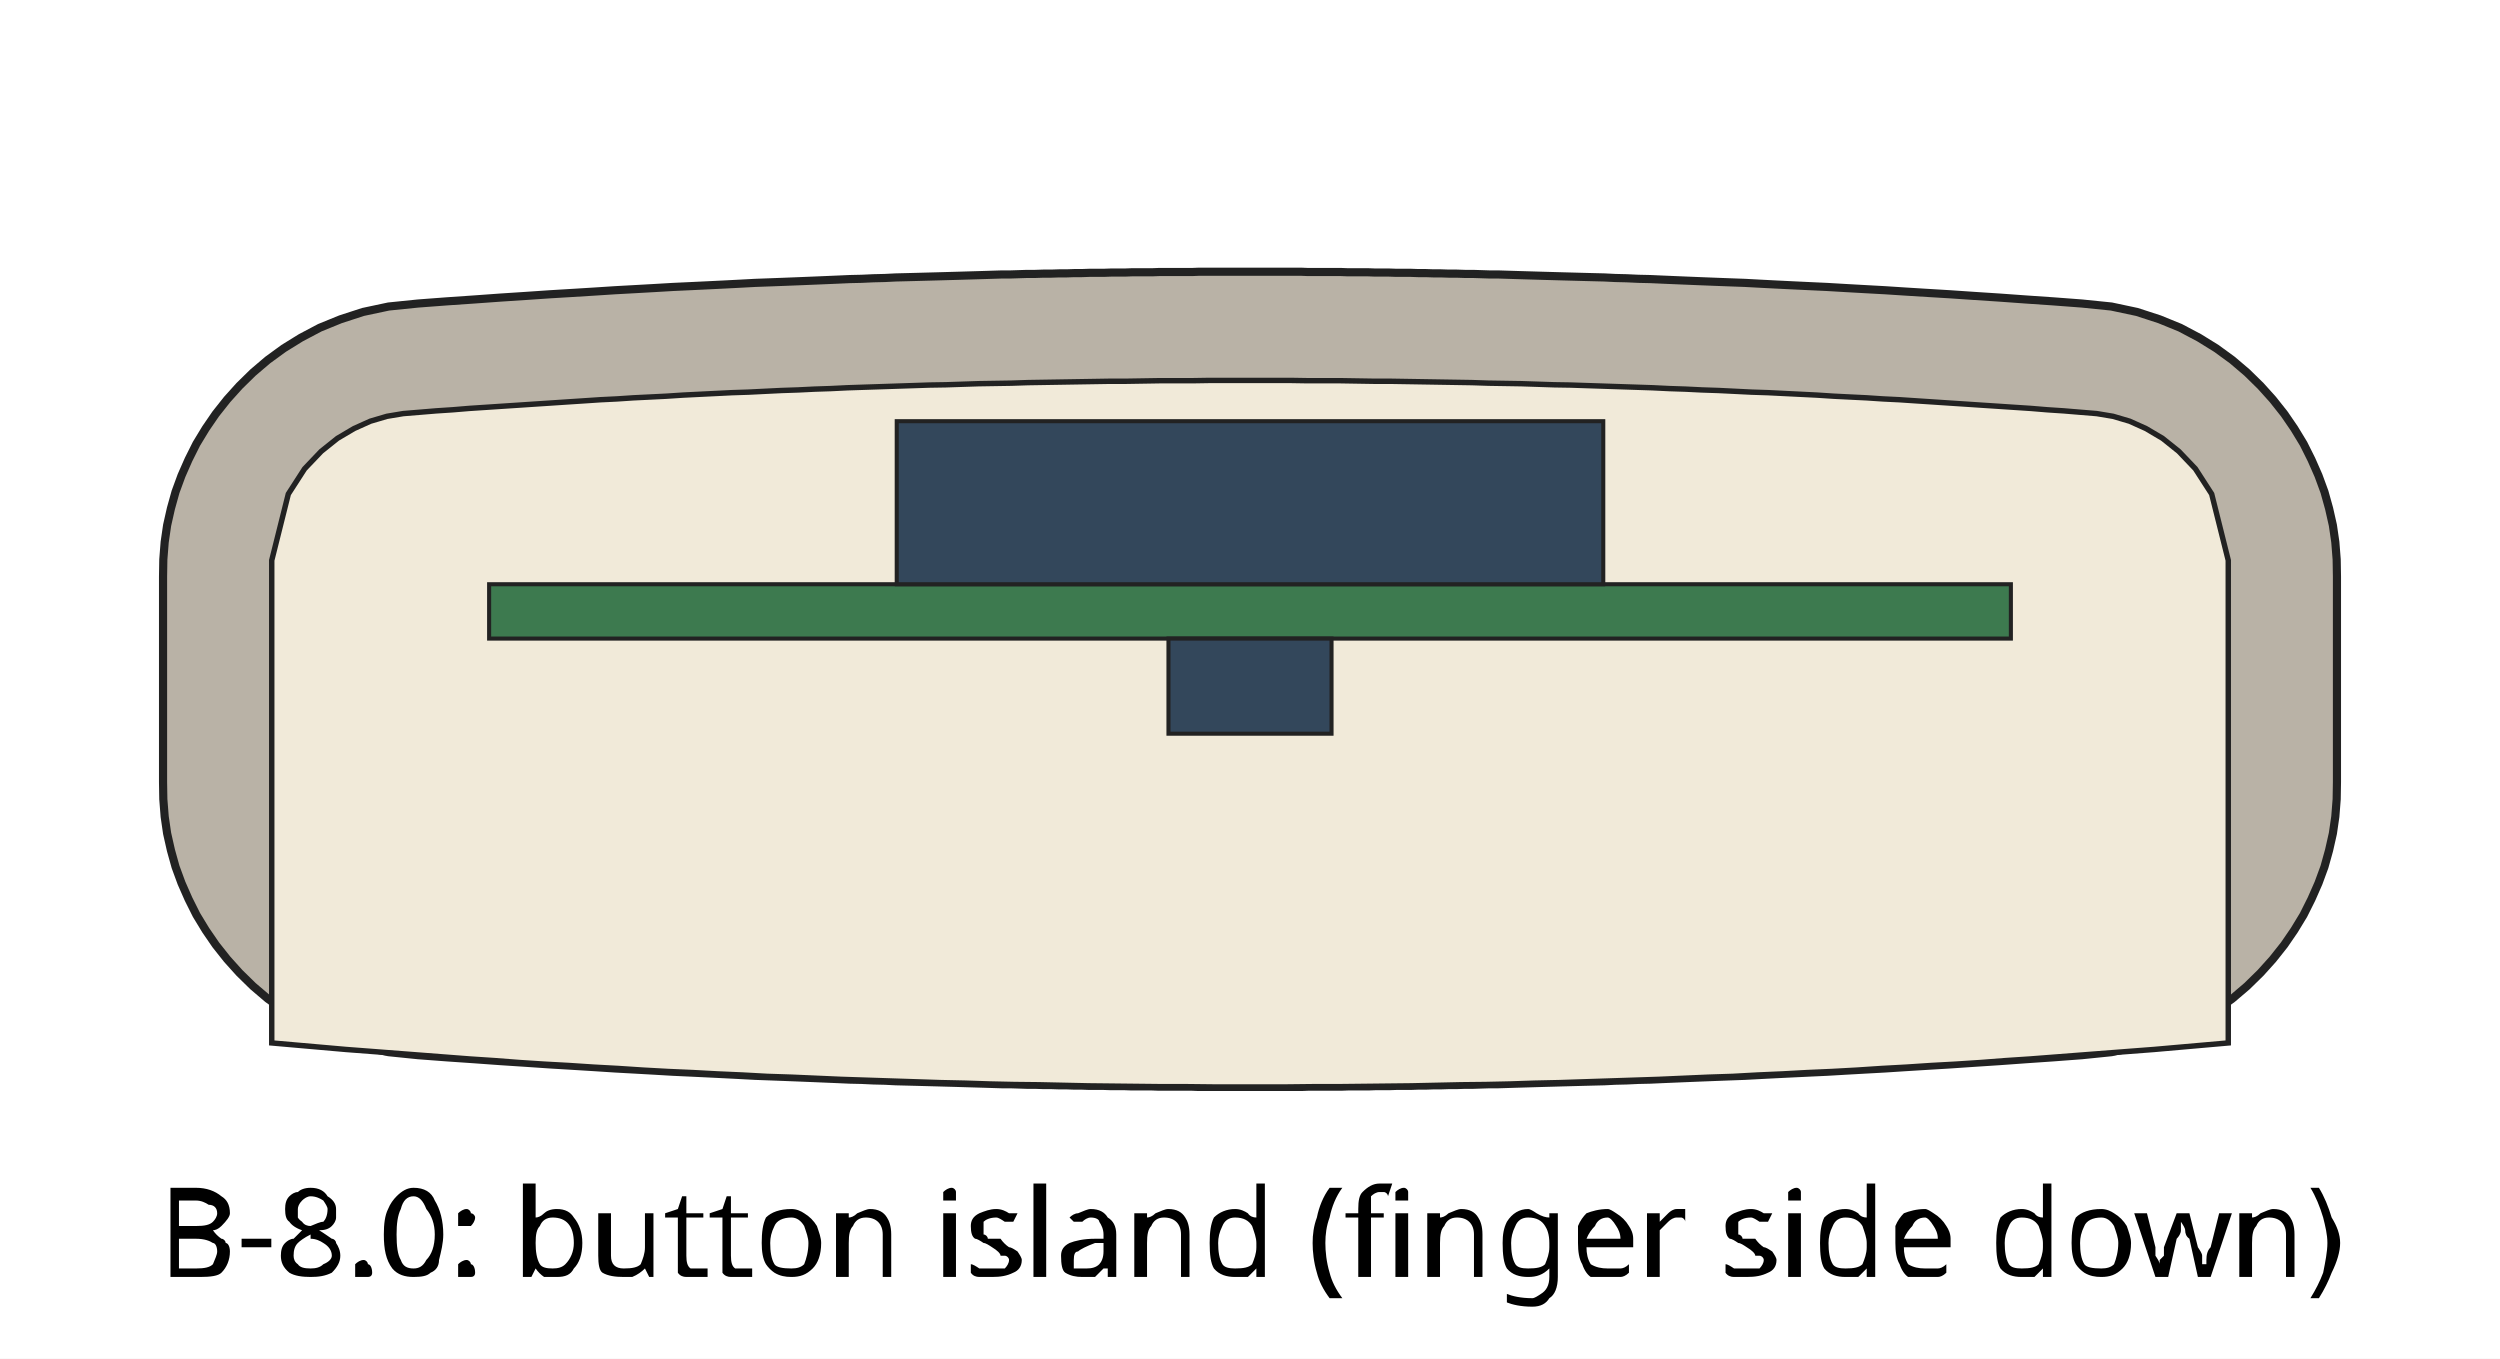
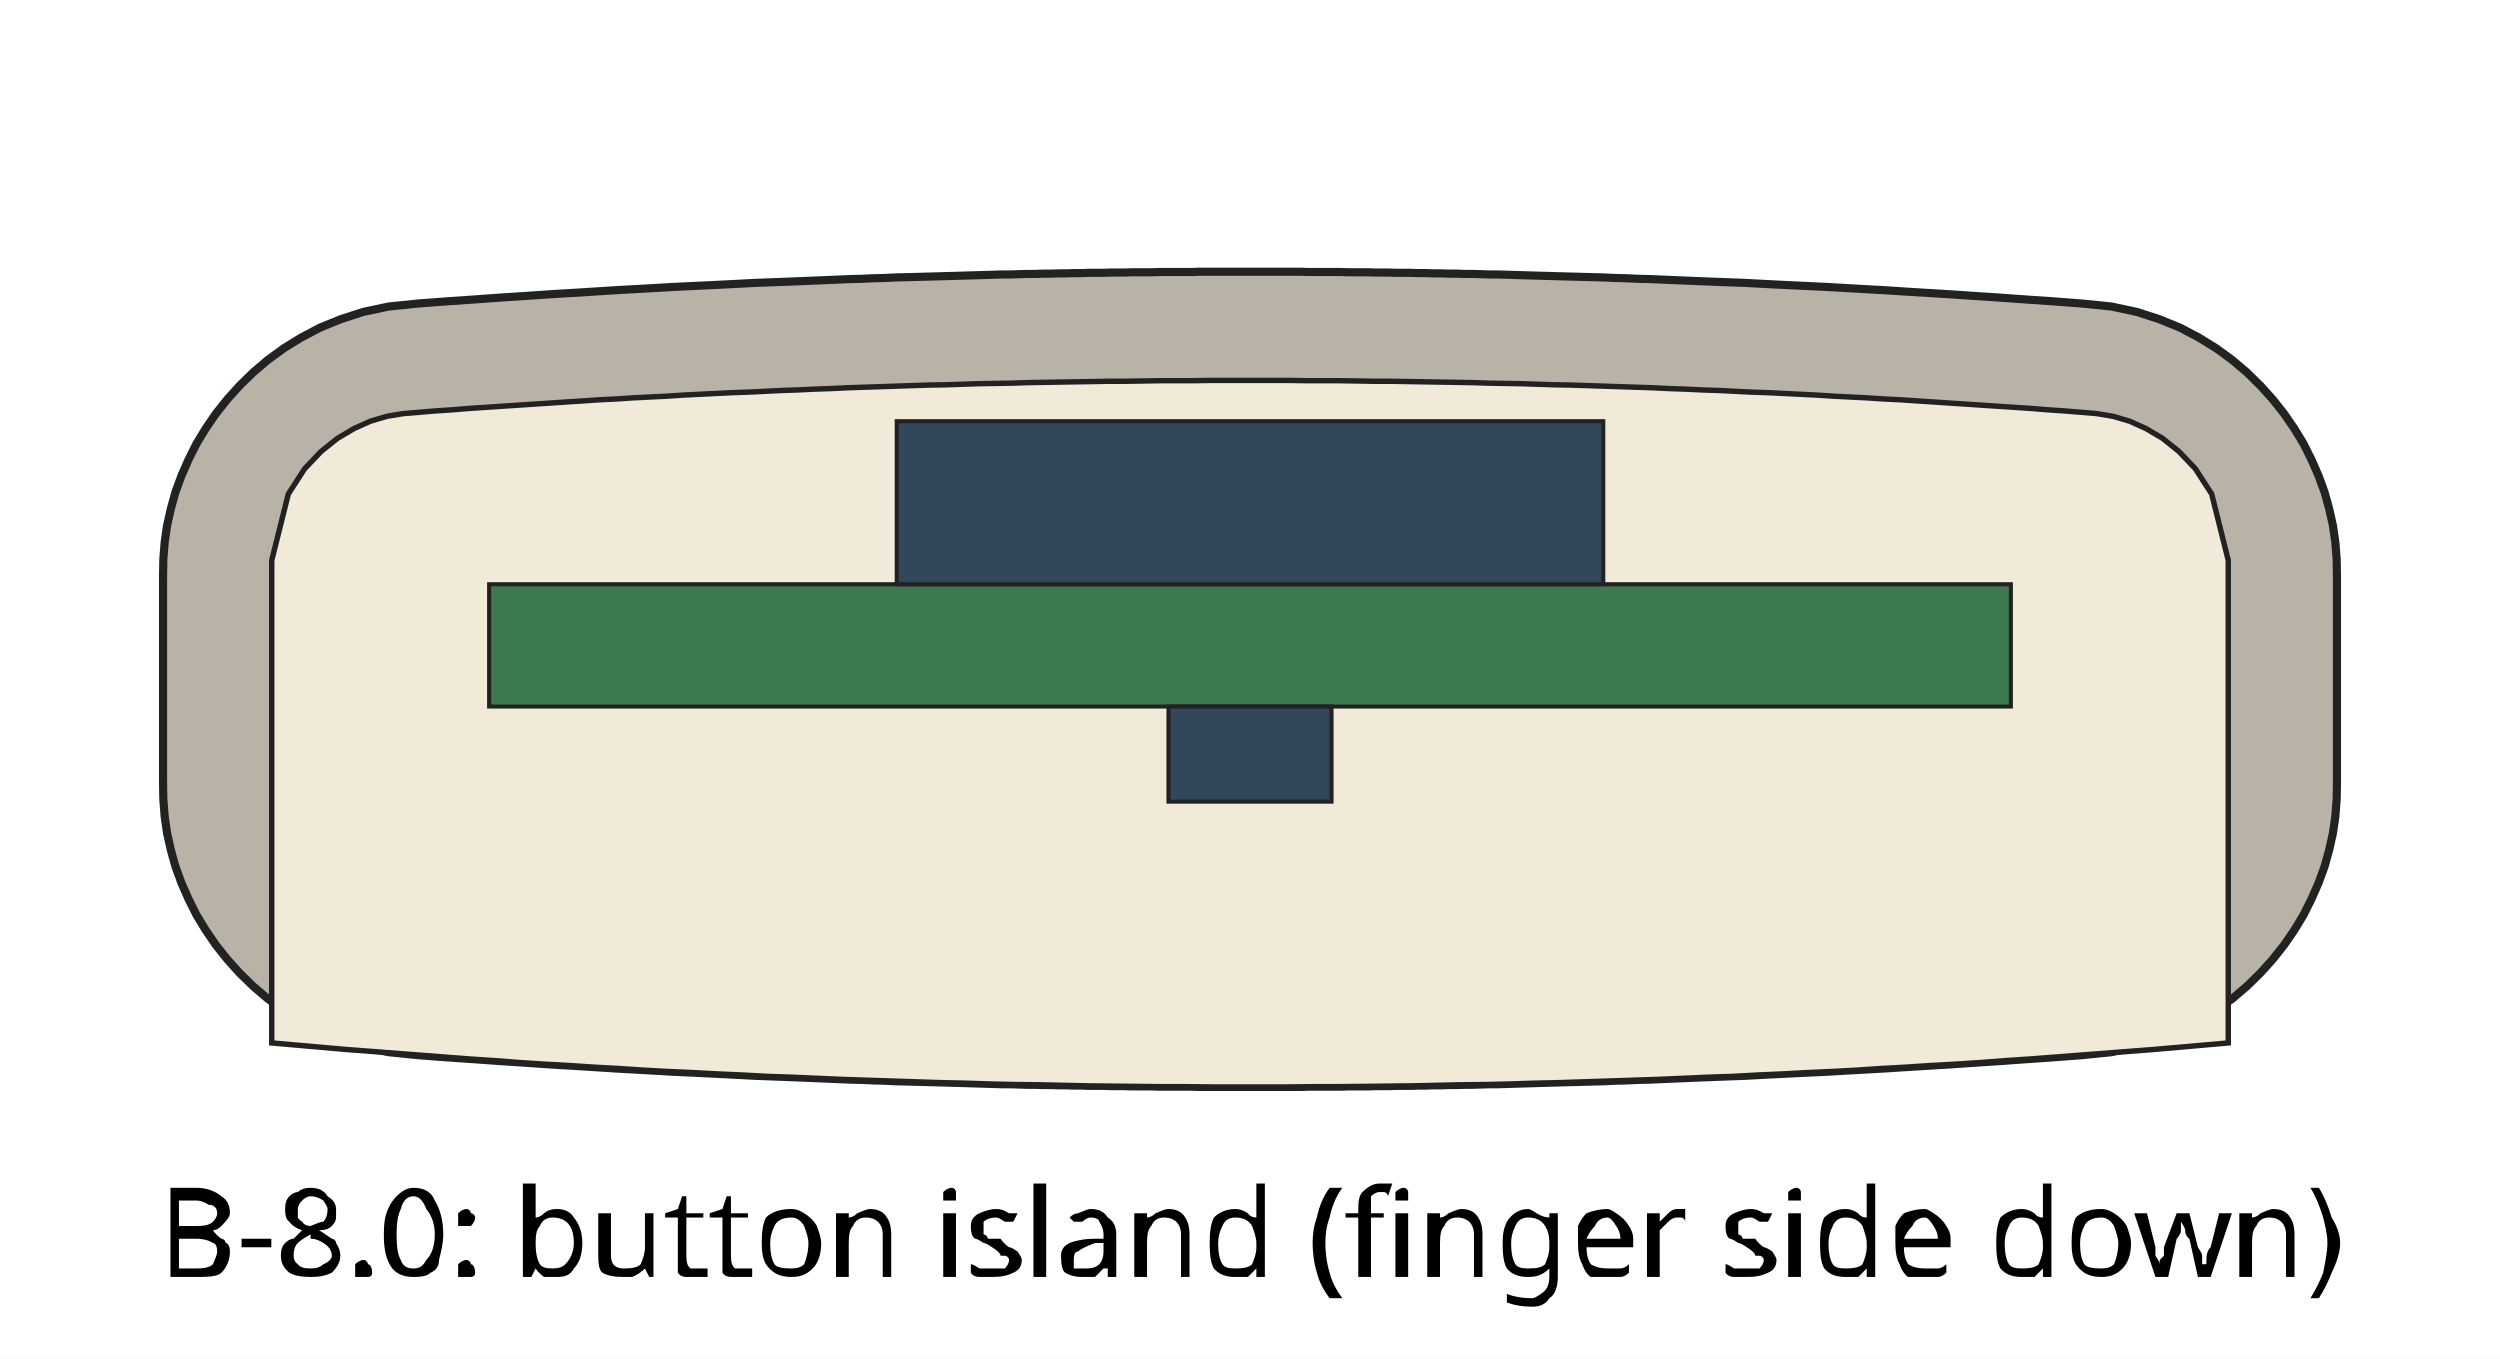
<svg xmlns="http://www.w3.org/2000/svg" viewBox="-4.60 -2.50 9.20 5.00" width="640" font-family="sans-serif">
  <rect x="-4.60" y="-2.50" width="9.20" height="5.00" fill="#fff" />
  <polygon points="0.000,-1.500 0.024,-1.500 0.047,-1.500 0.071,-1.500 0.094,-1.500 0.118,-1.500 0.142,-1.500 0.166,-1.500 0.189,-1.500 0.213,-1.499 0.237,-1.499 0.262,-1.499 0.286,-1.499 0.310,-1.499 0.335,-1.499 0.360,-1.498 0.385,-1.498 0.410,-1.498 0.435,-1.498 0.461,-1.497 0.486,-1.497 0.512,-1.497 0.539,-1.496 0.565,-1.496 0.592,-1.496 0.619,-1.495 0.647,-1.495 0.675,-1.494 0.703,-1.494 0.732,-1.493 0.761,-1.493 0.790,-1.492 0.820,-1.492 0.850,-1.491 0.881,-1.490 0.913,-1.490 0.945,-1.489 0.977,-1.488 1.011,-1.487 1.045,-1.486 1.079,-1.485 1.115,-1.484 1.151,-1.483 1.188,-1.482 1.225,-1.481 1.264,-1.480 1.304,-1.479 1.344,-1.477 1.386,-1.476 1.429,-1.474 1.473,-1.473 1.518,-1.471 1.565,-1.469 1.613,-1.467 1.662,-1.465 1.713,-1.463 1.766,-1.461 1.821,-1.459 1.877,-1.456 1.935,-1.453 1.996,-1.450 2.059,-1.447 2.124,-1.444 2.192,-1.440 2.263,-1.436 2.336,-1.432 2.413,-1.427 2.494,-1.422 2.577,-1.417 2.665,-1.411 2.757,-1.405 2.854,-1.398 2.956,-1.391 3.062,-1.383 3.170,-1.372 3.264,-1.352 3.347,-1.325 3.423,-1.294 3.493,-1.257 3.556,-1.218 3.615,-1.175 3.669,-1.129 3.719,-1.080 3.764,-1.030 3.806,-0.977 3.843,-0.923 3.877,-0.867 3.906,-0.809 3.932,-0.750 3.954,-0.690 3.971,-0.629 3.985,-0.567 3.994,-0.505 3.999,-0.441 4.000,-0.378 4.000,-0.315 4.000,-0.252 4.000,-0.189 4.000,-0.126 4.000,-0.063 4.000,-0.000 4.000,0.063 4.000,0.126 4.000,0.189 4.000,0.252 4.000,0.315 4.000,0.378 3.999,0.441 3.994,0.505 3.985,0.567 3.971,0.629 3.954,0.690 3.932,0.750 3.906,0.809 3.877,0.867 3.843,0.923 3.806,0.977 3.764,1.030 3.719,1.080 3.669,1.129 3.615,1.175 3.556,1.218 3.493,1.257 3.423,1.294 3.347,1.325 3.264,1.352 3.170,1.372 3.062,1.383 2.956,1.391 2.854,1.398 2.757,1.405 2.665,1.411 2.577,1.417 2.494,1.422 2.413,1.427 2.336,1.432 2.263,1.436 2.192,1.440 2.124,1.444 2.059,1.447 1.996,1.450 1.935,1.453 1.877,1.456 1.821,1.459 1.766,1.461 1.713,1.463 1.662,1.465 1.613,1.467 1.565,1.469 1.518,1.471 1.473,1.473 1.429,1.474 1.386,1.476 1.344,1.477 1.304,1.479 1.264,1.480 1.225,1.481 1.188,1.482 1.151,1.483 1.115,1.484 1.079,1.485 1.045,1.486 1.011,1.487 0.977,1.488 0.945,1.489 0.913,1.490 0.881,1.490 0.850,1.491 0.820,1.492 0.790,1.492 0.761,1.493 0.732,1.493 0.703,1.494 0.675,1.494 0.647,1.495 0.619,1.495 0.592,1.496 0.565,1.496 0.539,1.496 0.512,1.497 0.486,1.497 0.461,1.497 0.435,1.498 0.410,1.498 0.385,1.498 0.360,1.498 0.335,1.499 0.310,1.499 0.286,1.499 0.262,1.499 0.237,1.499 0.213,1.499 0.189,1.500 0.166,1.500 0.142,1.500 0.118,1.500 0.094,1.500 0.071,1.500 0.047,1.500 0.024,1.500 0.000,1.500 -0.024,1.500 -0.047,1.500 -0.071,1.500 -0.094,1.500 -0.118,1.500 -0.142,1.500 -0.166,1.500 -0.189,1.500 -0.213,1.499 -0.237,1.499 -0.262,1.499 -0.286,1.499 -0.310,1.499 -0.335,1.499 -0.360,1.498 -0.385,1.498 -0.410,1.498 -0.435,1.498 -0.461,1.497 -0.486,1.497 -0.512,1.497 -0.539,1.496 -0.565,1.496 -0.592,1.496 -0.619,1.495 -0.647,1.495 -0.675,1.494 -0.703,1.494 -0.732,1.493 -0.761,1.493 -0.790,1.492 -0.820,1.492 -0.850,1.491 -0.881,1.490 -0.913,1.490 -0.945,1.489 -0.977,1.488 -1.011,1.487 -1.045,1.486 -1.079,1.485 -1.115,1.484 -1.151,1.483 -1.188,1.482 -1.225,1.481 -1.264,1.480 -1.304,1.479 -1.344,1.477 -1.386,1.476 -1.429,1.474 -1.473,1.473 -1.518,1.471 -1.565,1.469 -1.613,1.467 -1.662,1.465 -1.713,1.463 -1.766,1.461 -1.821,1.459 -1.877,1.456 -1.935,1.453 -1.996,1.450 -2.059,1.447 -2.124,1.444 -2.192,1.440 -2.263,1.436 -2.336,1.432 -2.413,1.427 -2.494,1.422 -2.577,1.417 -2.665,1.411 -2.757,1.405 -2.854,1.398 -2.956,1.391 -3.062,1.383 -3.170,1.372 -3.264,1.352 -3.347,1.325 -3.423,1.294 -3.493,1.257 -3.556,1.218 -3.615,1.175 -3.669,1.129 -3.719,1.080 -3.764,1.030 -3.806,0.977 -3.843,0.923 -3.877,0.867 -3.906,0.809 -3.932,0.750 -3.954,0.690 -3.971,0.629 -3.985,0.567 -3.994,0.505 -3.999,0.441 -4.000,0.378 -4.000,0.315 -4.000,0.252 -4.000,0.189 -4.000,0.126 -4.000,0.063 -4.000,0.000 -4.000,-0.063 -4.000,-0.126 -4.000,-0.189 -4.000,-0.252 -4.000,-0.315 -4.000,-0.378 -3.999,-0.441 -3.994,-0.505 -3.985,-0.567 -3.971,-0.629 -3.954,-0.690 -3.932,-0.750 -3.906,-0.809 -3.877,-0.867 -3.843,-0.923 -3.806,-0.977 -3.764,-1.030 -3.719,-1.080 -3.669,-1.129 -3.615,-1.175 -3.556,-1.218 -3.493,-1.257 -3.423,-1.294 -3.347,-1.325 -3.264,-1.352 -3.170,-1.372 -3.062,-1.383 -2.956,-1.391 -2.854,-1.398 -2.757,-1.405 -2.665,-1.411 -2.577,-1.417 -2.494,-1.422 -2.413,-1.427 -2.336,-1.432 -2.263,-1.436 -2.192,-1.440 -2.124,-1.444 -2.059,-1.447 -1.996,-1.450 -1.935,-1.453 -1.877,-1.456 -1.821,-1.459 -1.766,-1.461 -1.713,-1.463 -1.662,-1.465 -1.613,-1.467 -1.565,-1.469 -1.518,-1.471 -1.473,-1.473 -1.429,-1.474 -1.386,-1.476 -1.344,-1.477 -1.304,-1.479 -1.264,-1.480 -1.225,-1.481 -1.188,-1.482 -1.151,-1.483 -1.115,-1.484 -1.079,-1.485 -1.045,-1.486 -1.011,-1.487 -0.977,-1.488 -0.945,-1.489 -0.913,-1.490 -0.881,-1.490 -0.850,-1.491 -0.820,-1.492 -0.790,-1.492 -0.761,-1.493 -0.732,-1.493 -0.703,-1.494 -0.675,-1.494 -0.647,-1.495 -0.619,-1.495 -0.592,-1.496 -0.565,-1.496 -0.539,-1.496 -0.512,-1.497 -0.486,-1.497 -0.461,-1.497 -0.435,-1.498 -0.410,-1.498 -0.385,-1.498 -0.360,-1.498 -0.335,-1.499 -0.310,-1.499 -0.286,-1.499 -0.262,-1.499 -0.237,-1.499 -0.213,-1.499 -0.189,-1.500 -0.166,-1.500 -0.142,-1.500 -0.118,-1.500 -0.094,-1.500 -0.071,-1.500 -0.047,-1.500 -0.024,-1.500" fill="#b9b2a6" stroke="#222" stroke-width="0.03" />
  <polygon points="-3.600,-0.438 -3.539,-0.682 -3.479,-0.775 -3.418,-0.839 -3.358,-0.887 -3.297,-0.923 -3.237,-0.950 -3.176,-0.968 -3.116,-0.978 -3.055,-0.983 -2.995,-0.988 -2.934,-0.992 -2.874,-0.997 -2.813,-1.001 -2.753,-1.005 -2.692,-1.009 -2.632,-1.013 -2.571,-1.017 -2.511,-1.021 -2.450,-1.025 -2.390,-1.029 -2.329,-1.032 -2.269,-1.036 -2.208,-1.039 -2.148,-1.042 -2.087,-1.046 -2.027,-1.049 -1.966,-1.052 -1.906,-1.055 -1.845,-1.057 -1.785,-1.060 -1.724,-1.063 -1.664,-1.065 -1.603,-1.068 -1.543,-1.070 -1.482,-1.073 -1.422,-1.075 -1.361,-1.077 -1.301,-1.079 -1.240,-1.081 -1.180,-1.083 -1.119,-1.084 -1.059,-1.086 -0.998,-1.088 -0.938,-1.089 -0.877,-1.090 -0.817,-1.092 -0.756,-1.093 -0.696,-1.094 -0.635,-1.095 -0.575,-1.096 -0.514,-1.097 -0.454,-1.097 -0.393,-1.098 -0.333,-1.099 -0.272,-1.099 -0.212,-1.099 -0.151,-1.100 -0.091,-1.100 -0.030,-1.100 0.030,-1.100 0.091,-1.100 0.151,-1.100 0.212,-1.099 0.272,-1.099 0.333,-1.099 0.393,-1.098 0.454,-1.097 0.514,-1.097 0.575,-1.096 0.635,-1.095 0.696,-1.094 0.756,-1.093 0.817,-1.092 0.877,-1.090 0.938,-1.089 0.998,-1.088 1.059,-1.086 1.119,-1.084 1.180,-1.083 1.240,-1.081 1.301,-1.079 1.361,-1.077 1.422,-1.075 1.482,-1.073 1.543,-1.070 1.603,-1.068 1.664,-1.065 1.724,-1.063 1.785,-1.060 1.845,-1.057 1.906,-1.055 1.966,-1.052 2.027,-1.049 2.087,-1.046 2.148,-1.042 2.208,-1.039 2.269,-1.036 2.329,-1.032 2.390,-1.029 2.450,-1.025 2.511,-1.021 2.571,-1.017 2.632,-1.013 2.692,-1.009 2.753,-1.005 2.813,-1.001 2.874,-0.997 2.934,-0.992 2.995,-0.988 3.055,-0.983 3.116,-0.978 3.176,-0.968 3.237,-0.950 3.297,-0.923 3.358,-0.887 3.418,-0.839 3.479,-0.775 3.539,-0.682 3.600,-0.438 3.600,1.338 3.509,1.346 3.418,1.354 3.327,1.362 3.235,1.369 3.144,1.376 3.053,1.383 2.962,1.390 2.871,1.397 2.780,1.403 2.689,1.410 2.597,1.416 2.506,1.421 2.415,1.427 2.324,1.432 2.233,1.438 2.142,1.443 2.051,1.447 1.959,1.452 1.868,1.456 1.777,1.461 1.686,1.464 1.595,1.468 1.504,1.472 1.413,1.475 1.322,1.478 1.230,1.481 1.139,1.484 1.048,1.486 0.957,1.489 0.866,1.491 0.775,1.492 0.684,1.494 0.592,1.496 0.501,1.497 0.410,1.498 0.319,1.499 0.228,1.499 0.137,1.500 0.046,1.500 -0.046,1.500 -0.137,1.500 -0.228,1.499 -0.319,1.499 -0.410,1.498 -0.501,1.497 -0.592,1.496 -0.684,1.494 -0.775,1.492 -0.866,1.491 -0.957,1.489 -1.048,1.486 -1.139,1.484 -1.230,1.481 -1.322,1.478 -1.413,1.475 -1.504,1.472 -1.595,1.468 -1.686,1.464 -1.777,1.461 -1.868,1.456 -1.959,1.452 -2.051,1.447 -2.142,1.443 -2.233,1.438 -2.324,1.432 -2.415,1.427 -2.506,1.421 -2.597,1.416 -2.689,1.410 -2.780,1.403 -2.871,1.397 -2.962,1.390 -3.053,1.383 -3.144,1.376 -3.235,1.369 -3.327,1.362 -3.418,1.354 -3.509,1.346 -3.600,1.338" fill="#f1ead9" stroke="#222" stroke-width="0.02" />
-   <polygon points="-2.800,-0.150 -2.800,-0.350 2.800,-0.350 2.800,-0.150" fill="#3d7a4f" stroke="#222" stroke-width="0.015" />
-   <polygon points="-0.300,0.200 -0.300,-0.150 0.300,-0.150 0.300,0.200" fill="#33475b" stroke="#222" stroke-width="0.015" />
+   <polygon points="-2.800,0.100 -2.800,-0.350 2.800,-0.350 2.800,0.100" fill="#3d7a4f" stroke="#222" stroke-width="0.015" />
+   <polygon points="-0.300,0.450 -0.300,0.100 0.300,0.100 0.300,0.450" fill="#33475b" stroke="#222" stroke-width="0.015" />
  <polygon points="-1.300,-0.350 -1.300,-0.950 1.300,-0.950 1.300,-0.350" fill="#33475b" stroke="#222" stroke-width="0.015" />
  <text x="0" y="2.20" font-size="0.45" text-anchor="middle">B-8.0: button island (finger side down)</text>
</svg>
